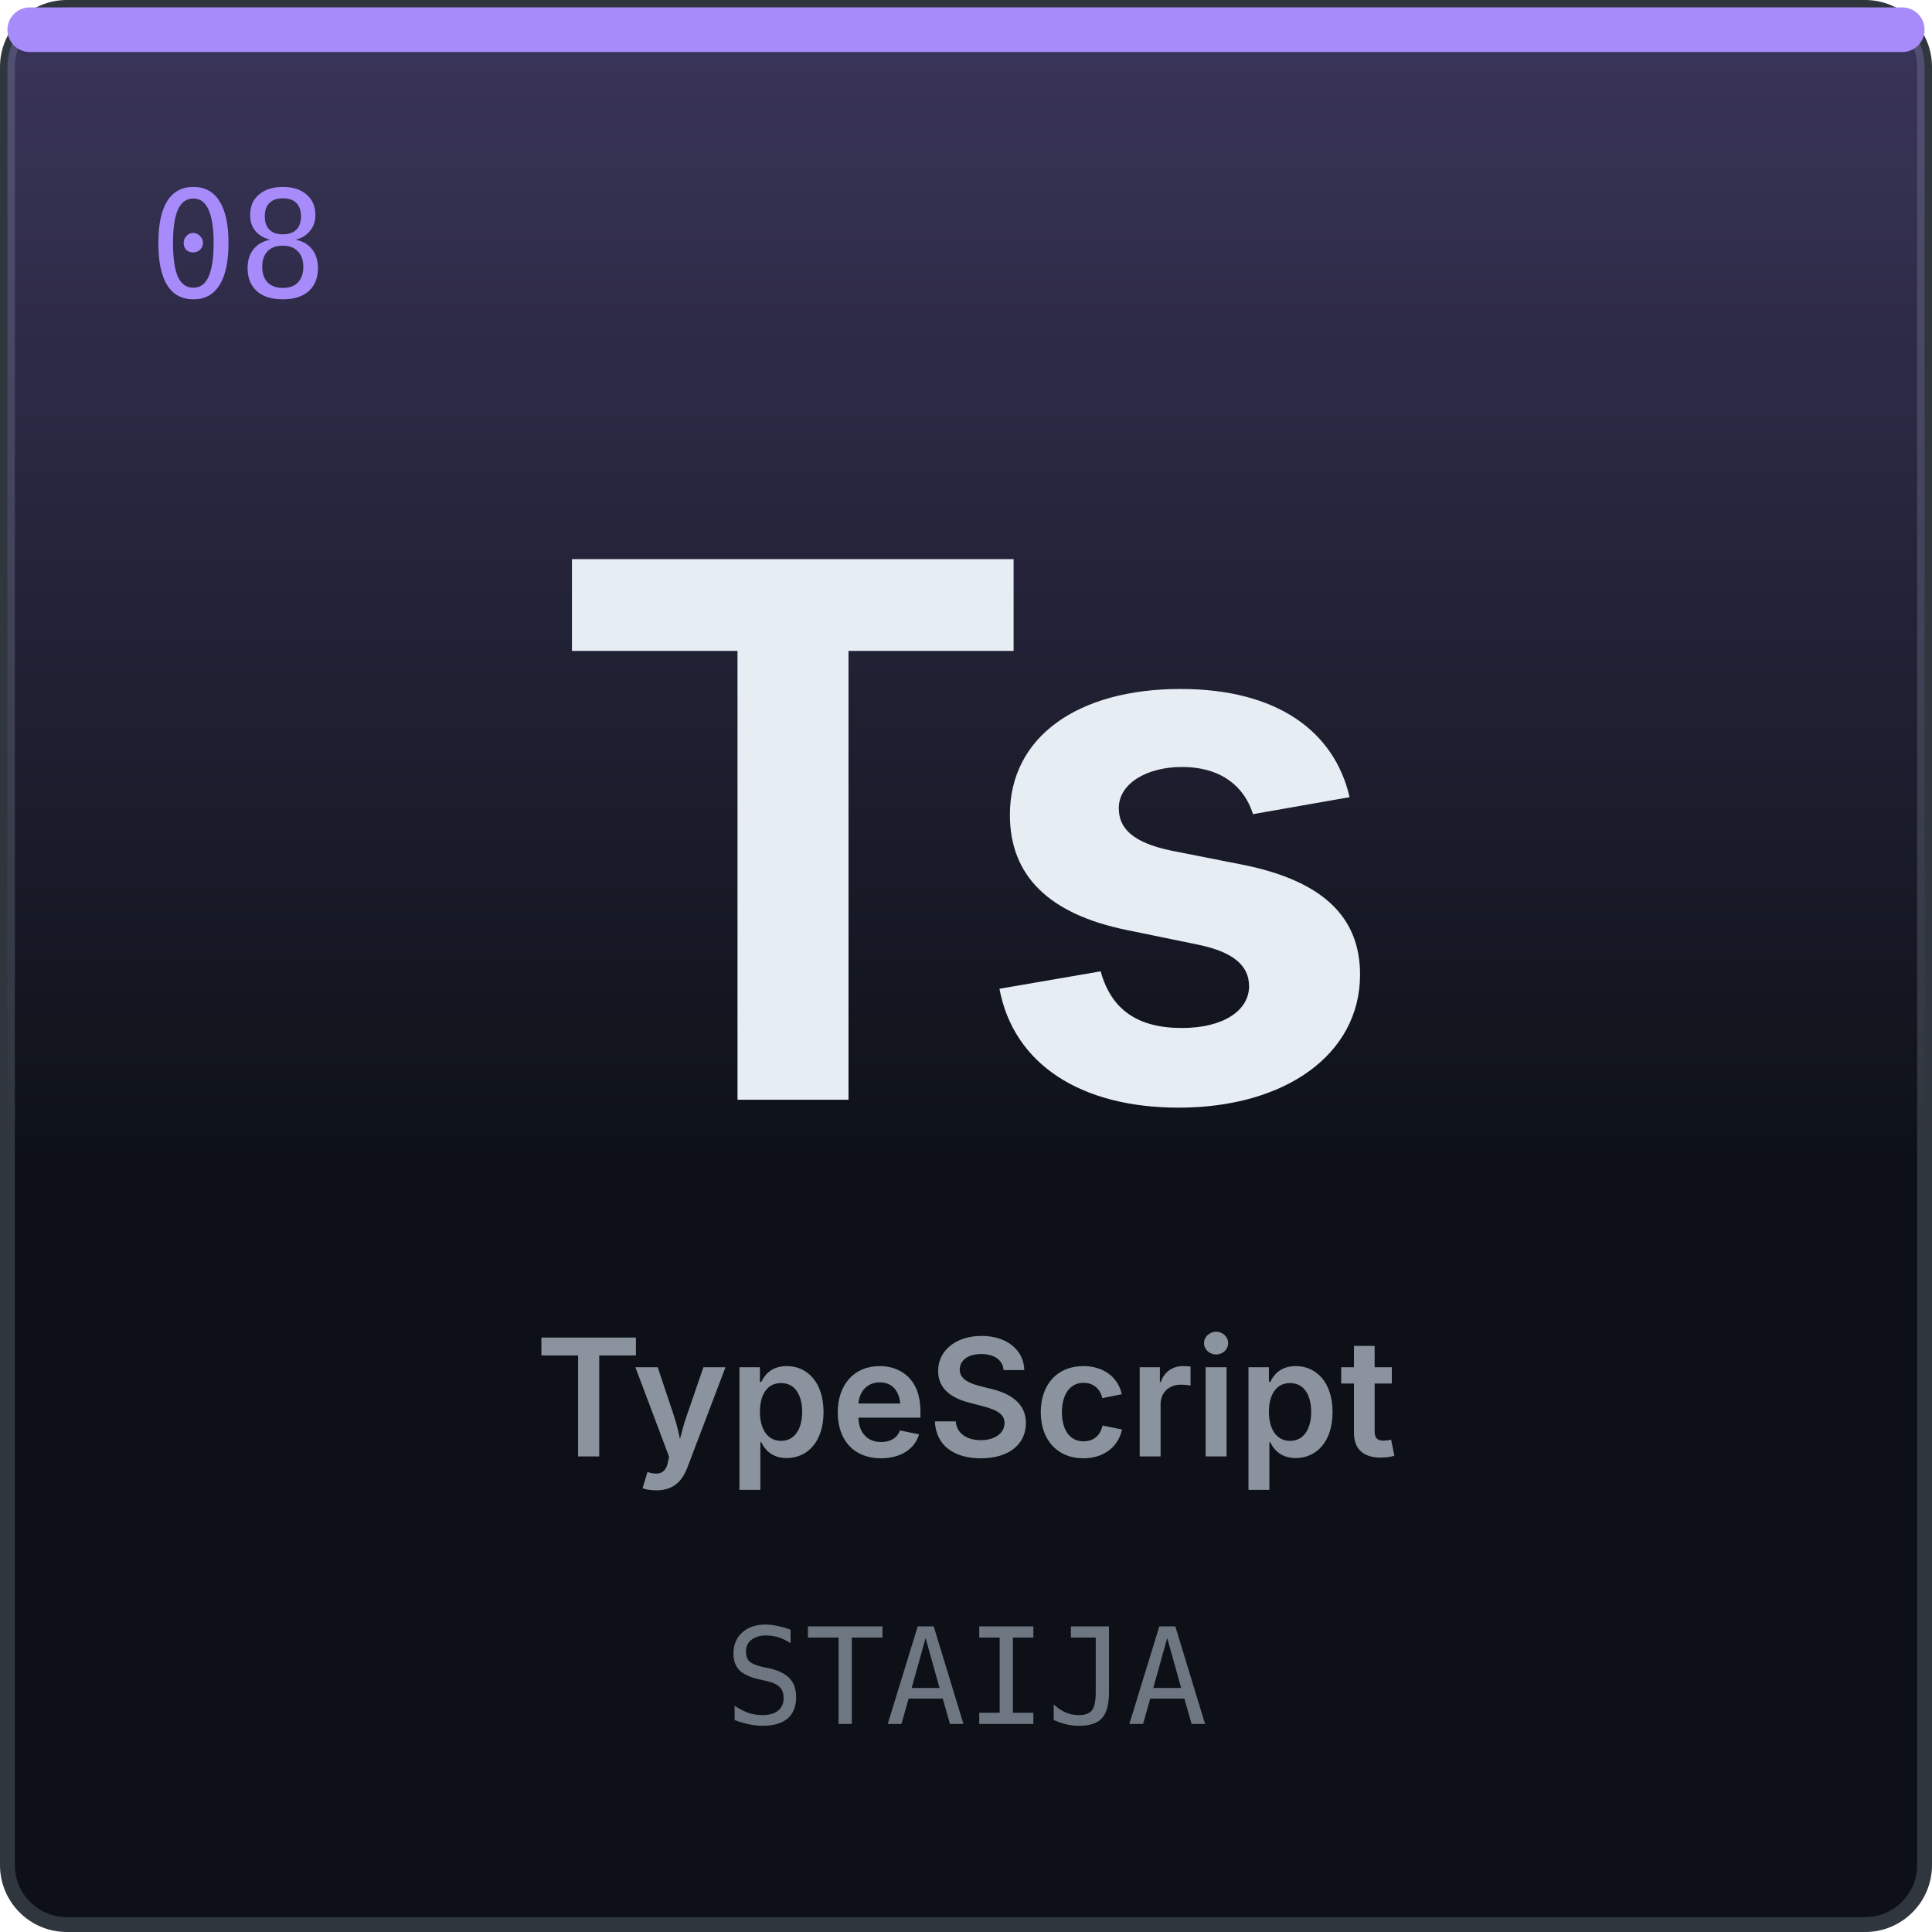
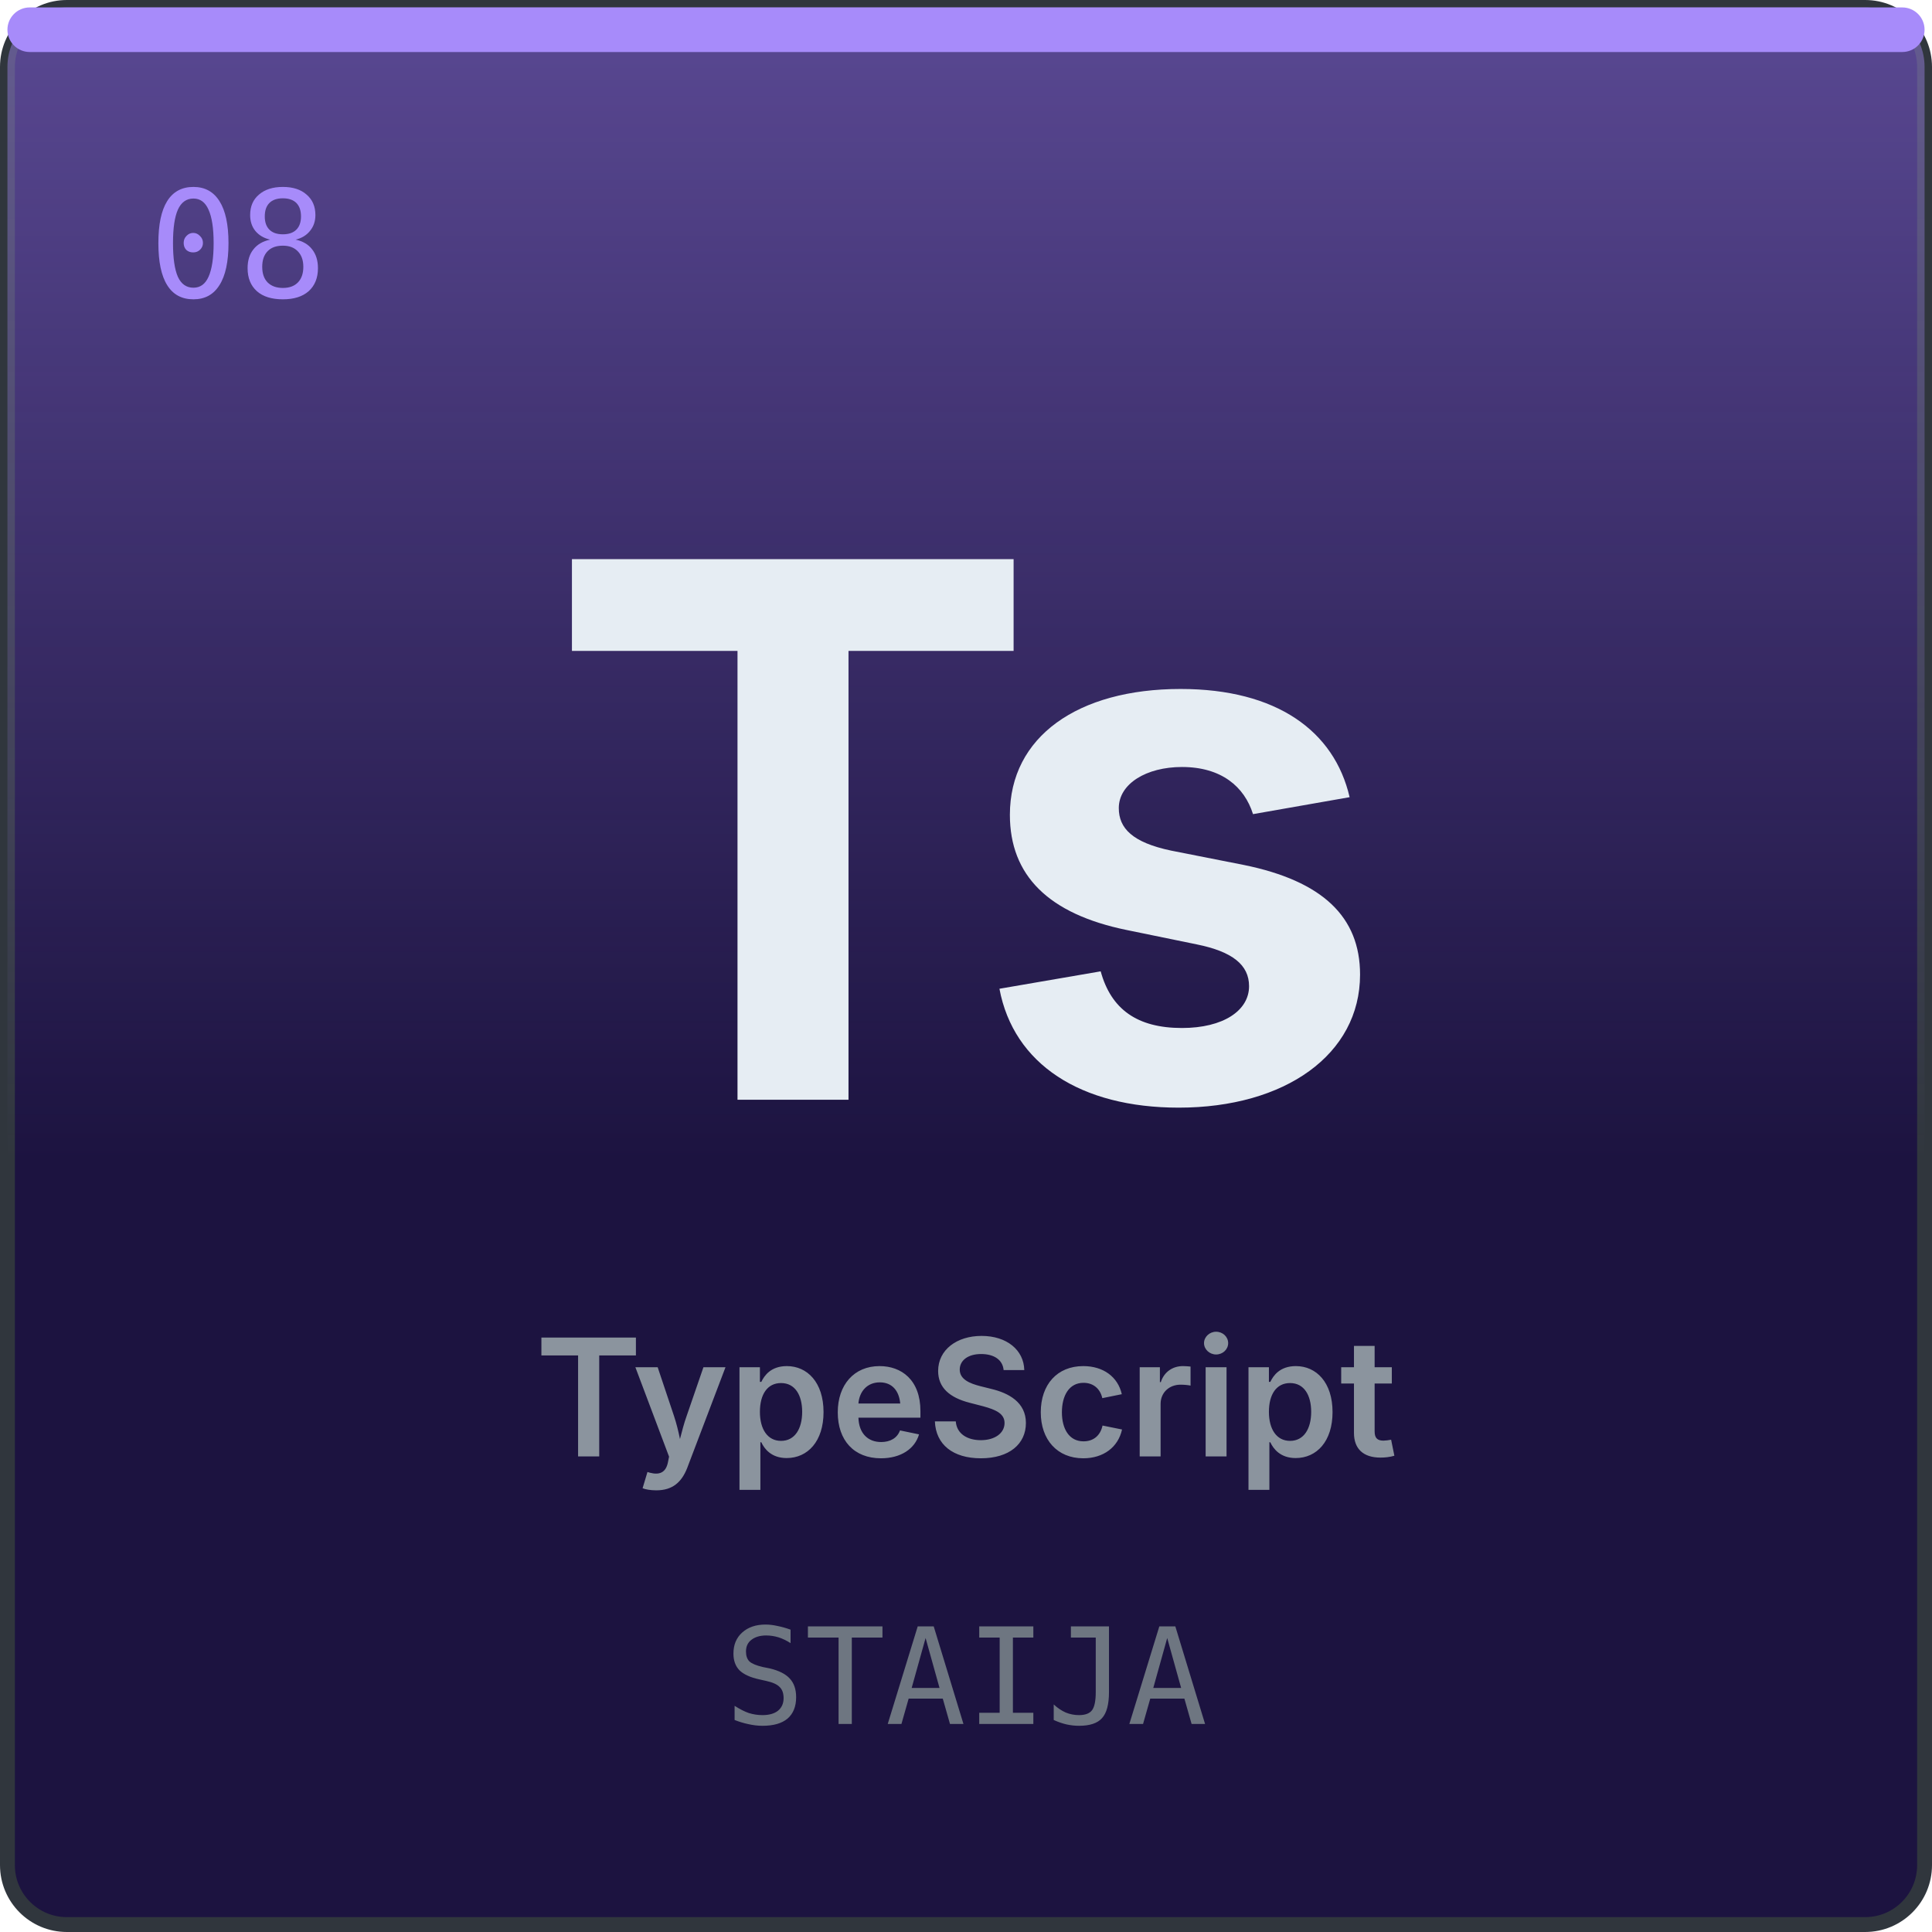
<svg xmlns="http://www.w3.org/2000/svg" width="130" height="130" viewBox="0 0 130 130" role="img" aria-label="08 Ts TypeScript STAIJA">
  <defs>
    <linearGradient id="g8" x1="0" y1="0" x2="0" y2="1">
-       <stop offset="0%" stop-color="#a78bfa" stop-opacity="0.3" />
+       <stop offset="0%" stop-color="#a78bfa" stop-opacity="0.45" />
      <stop offset="60%" stop-color="#a78bfa" stop-opacity="0" />
    </linearGradient>
  </defs>
  <g opacity="1">
    <set attributeName="opacity" to="0" begin="0s" />
    <animate attributeName="opacity" from="0" to="1" begin="0.56s" dur="0.55s" fill="freeze" />
-     <rect x="0.5" y="0.5" width="129" height="129" rx="4" fill="#0d1117" stroke="#30363d" stroke-width="1" />
+     <rect x="0.5" y="0.5" width="129" height="129" rx="4" fill="#1c1340" stroke="#30363d" stroke-width="1" />
    <rect x="0.5" y="0.5" width="129" height="129" rx="4" fill="url(#g8)" />
    <rect x="0.5" y="0.5" width="129" height="3" rx="1.5" fill="#a78bfa">
      <animate attributeName="opacity" values="1;0.45;1" dur="4s" begin="-1.68s" repeatCount="indefinite" />
    </rect>
    <text x="10" y="20" font-family="ui-monospace, SFMono-Regular, Menlo, monospace" font-size="10" font-weight="500" fill="#a78bfa">08</text>
    <text x="65" y="74" font-family="-apple-system, BlinkMacSystemFont, Inter, system-ui, sans-serif" font-size="50" font-weight="700" fill="#e6edf3" text-anchor="middle" letter-spacing="-1">Ts</text>
    <text x="65" y="98" font-family="-apple-system, BlinkMacSystemFont, Inter, system-ui, sans-serif" font-size="11" font-weight="600" fill="#8b949e" text-anchor="middle">TypeScript</text>
    <text x="65" y="116" font-family="ui-monospace, SFMono-Regular, Menlo, monospace" font-size="9" fill="#6e7681" text-anchor="middle">STAIJA</text>
  </g>
</svg>
